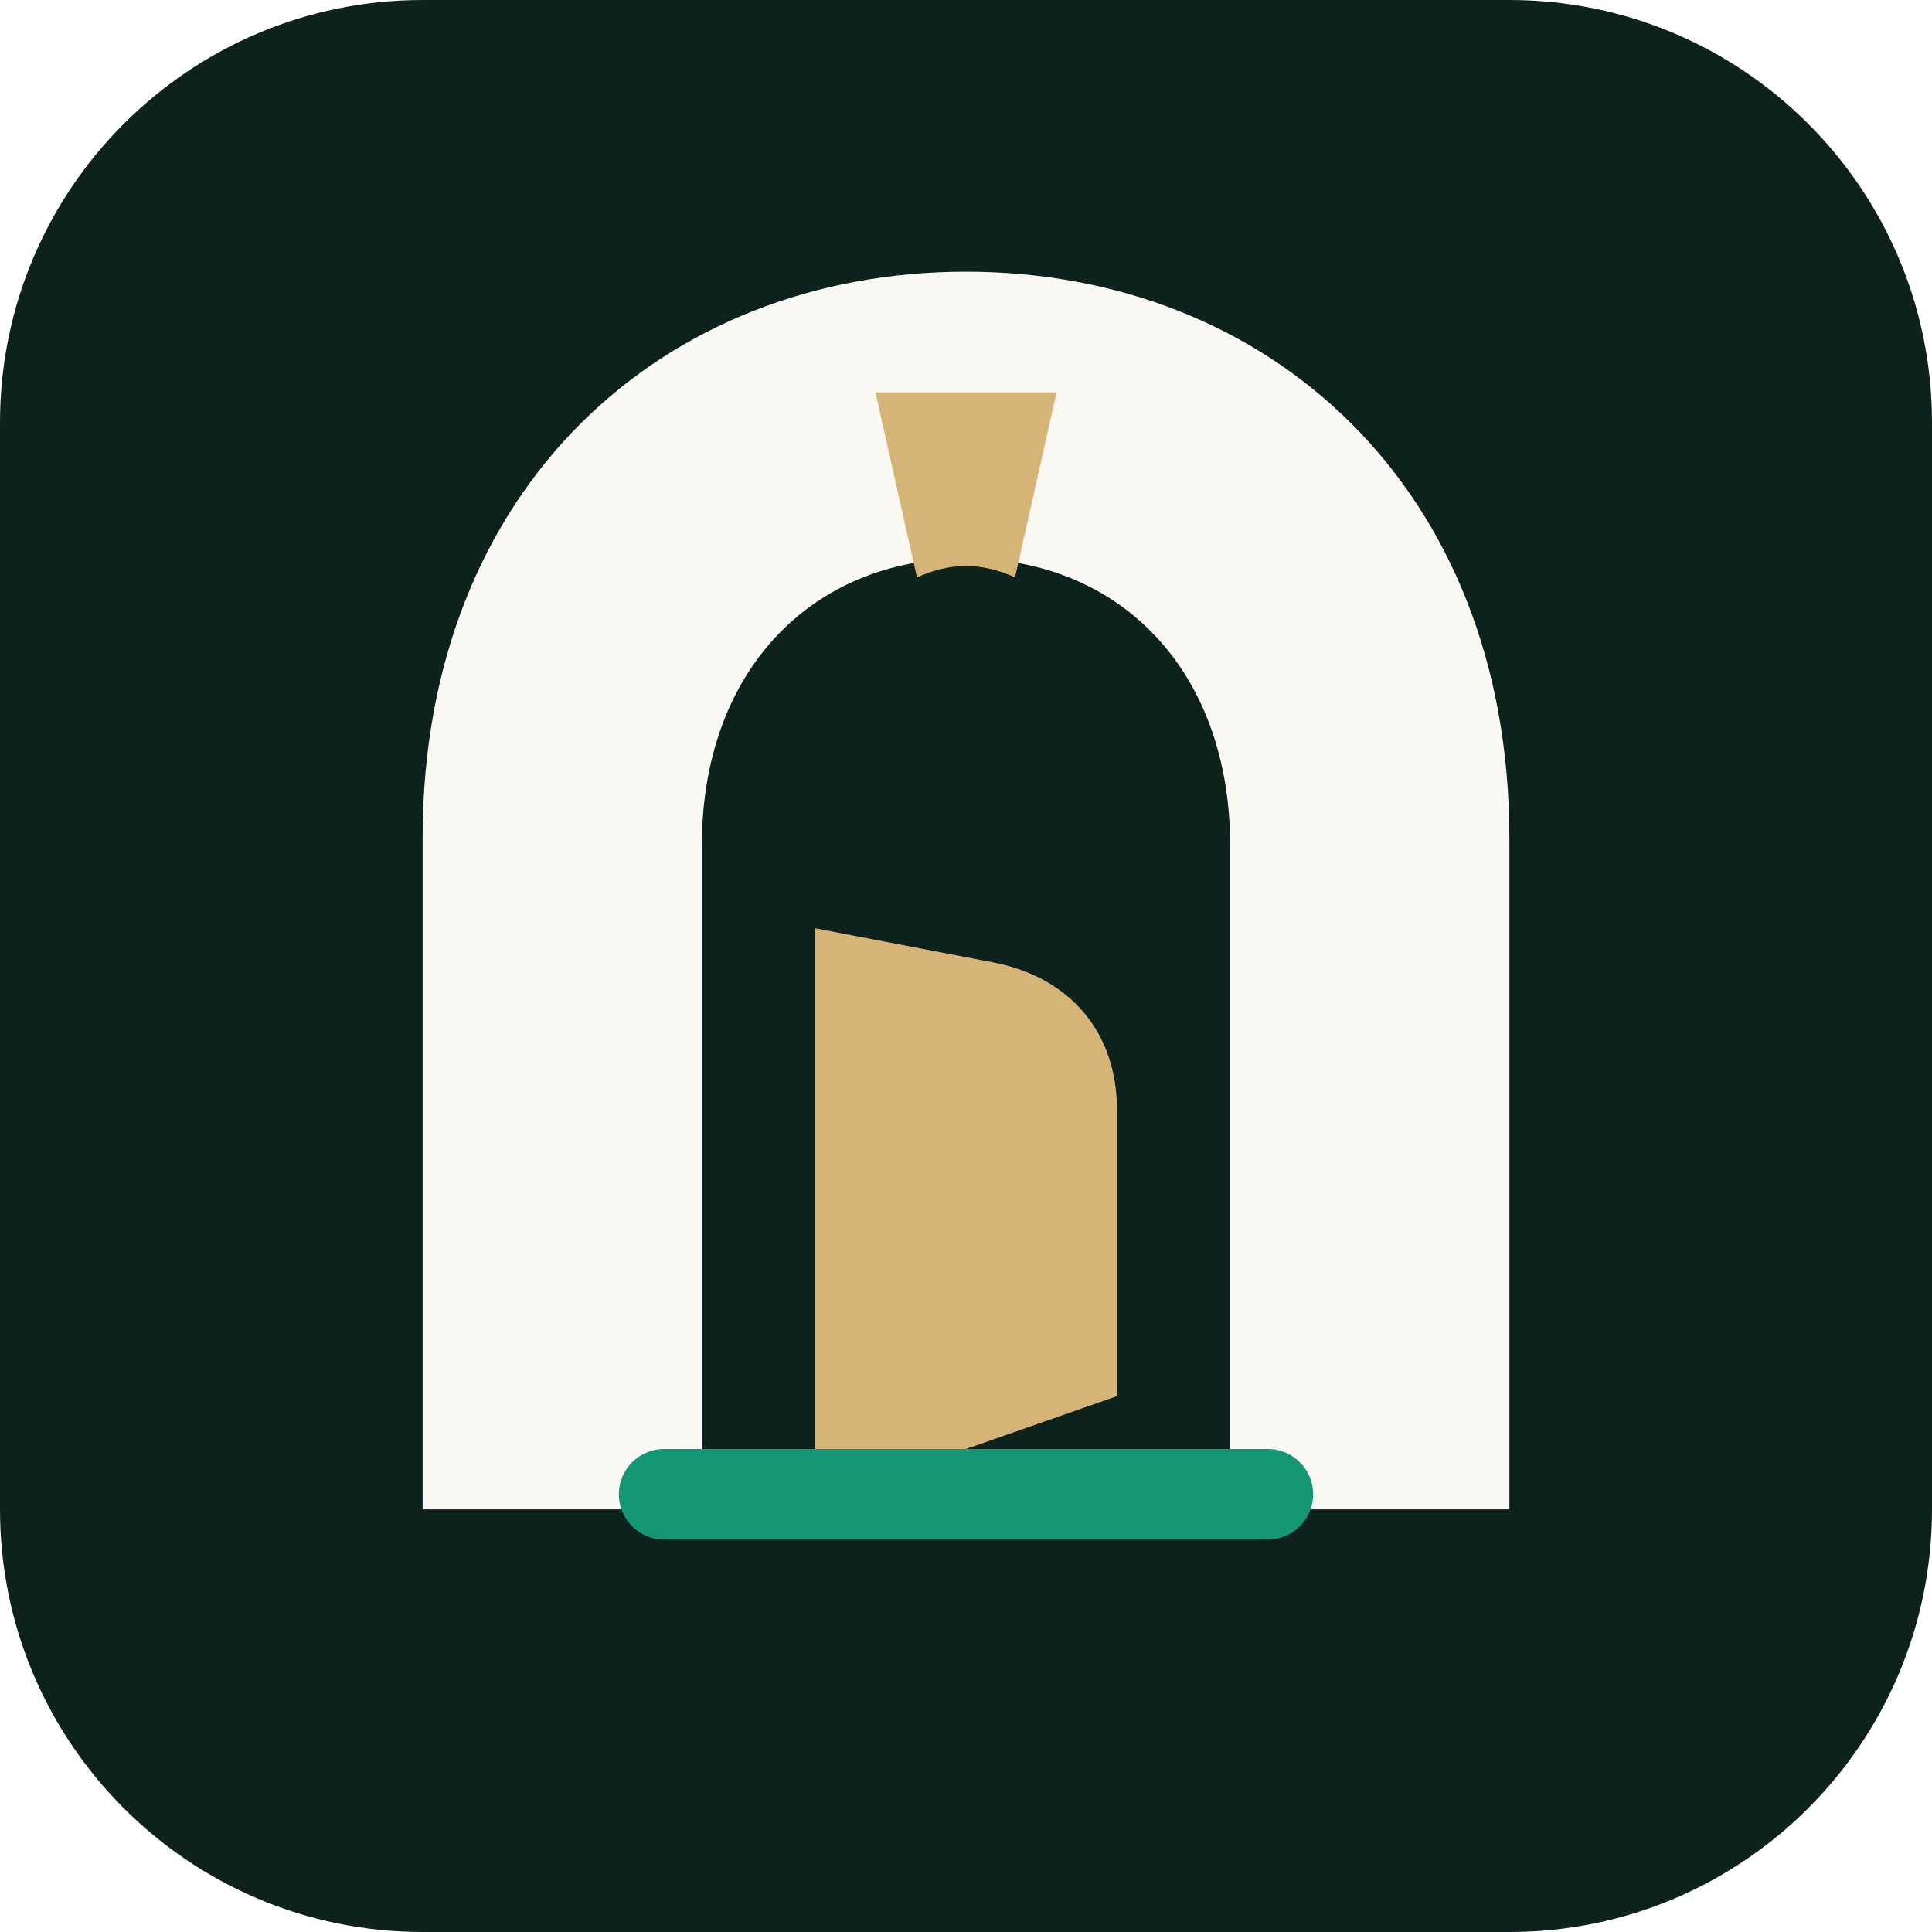
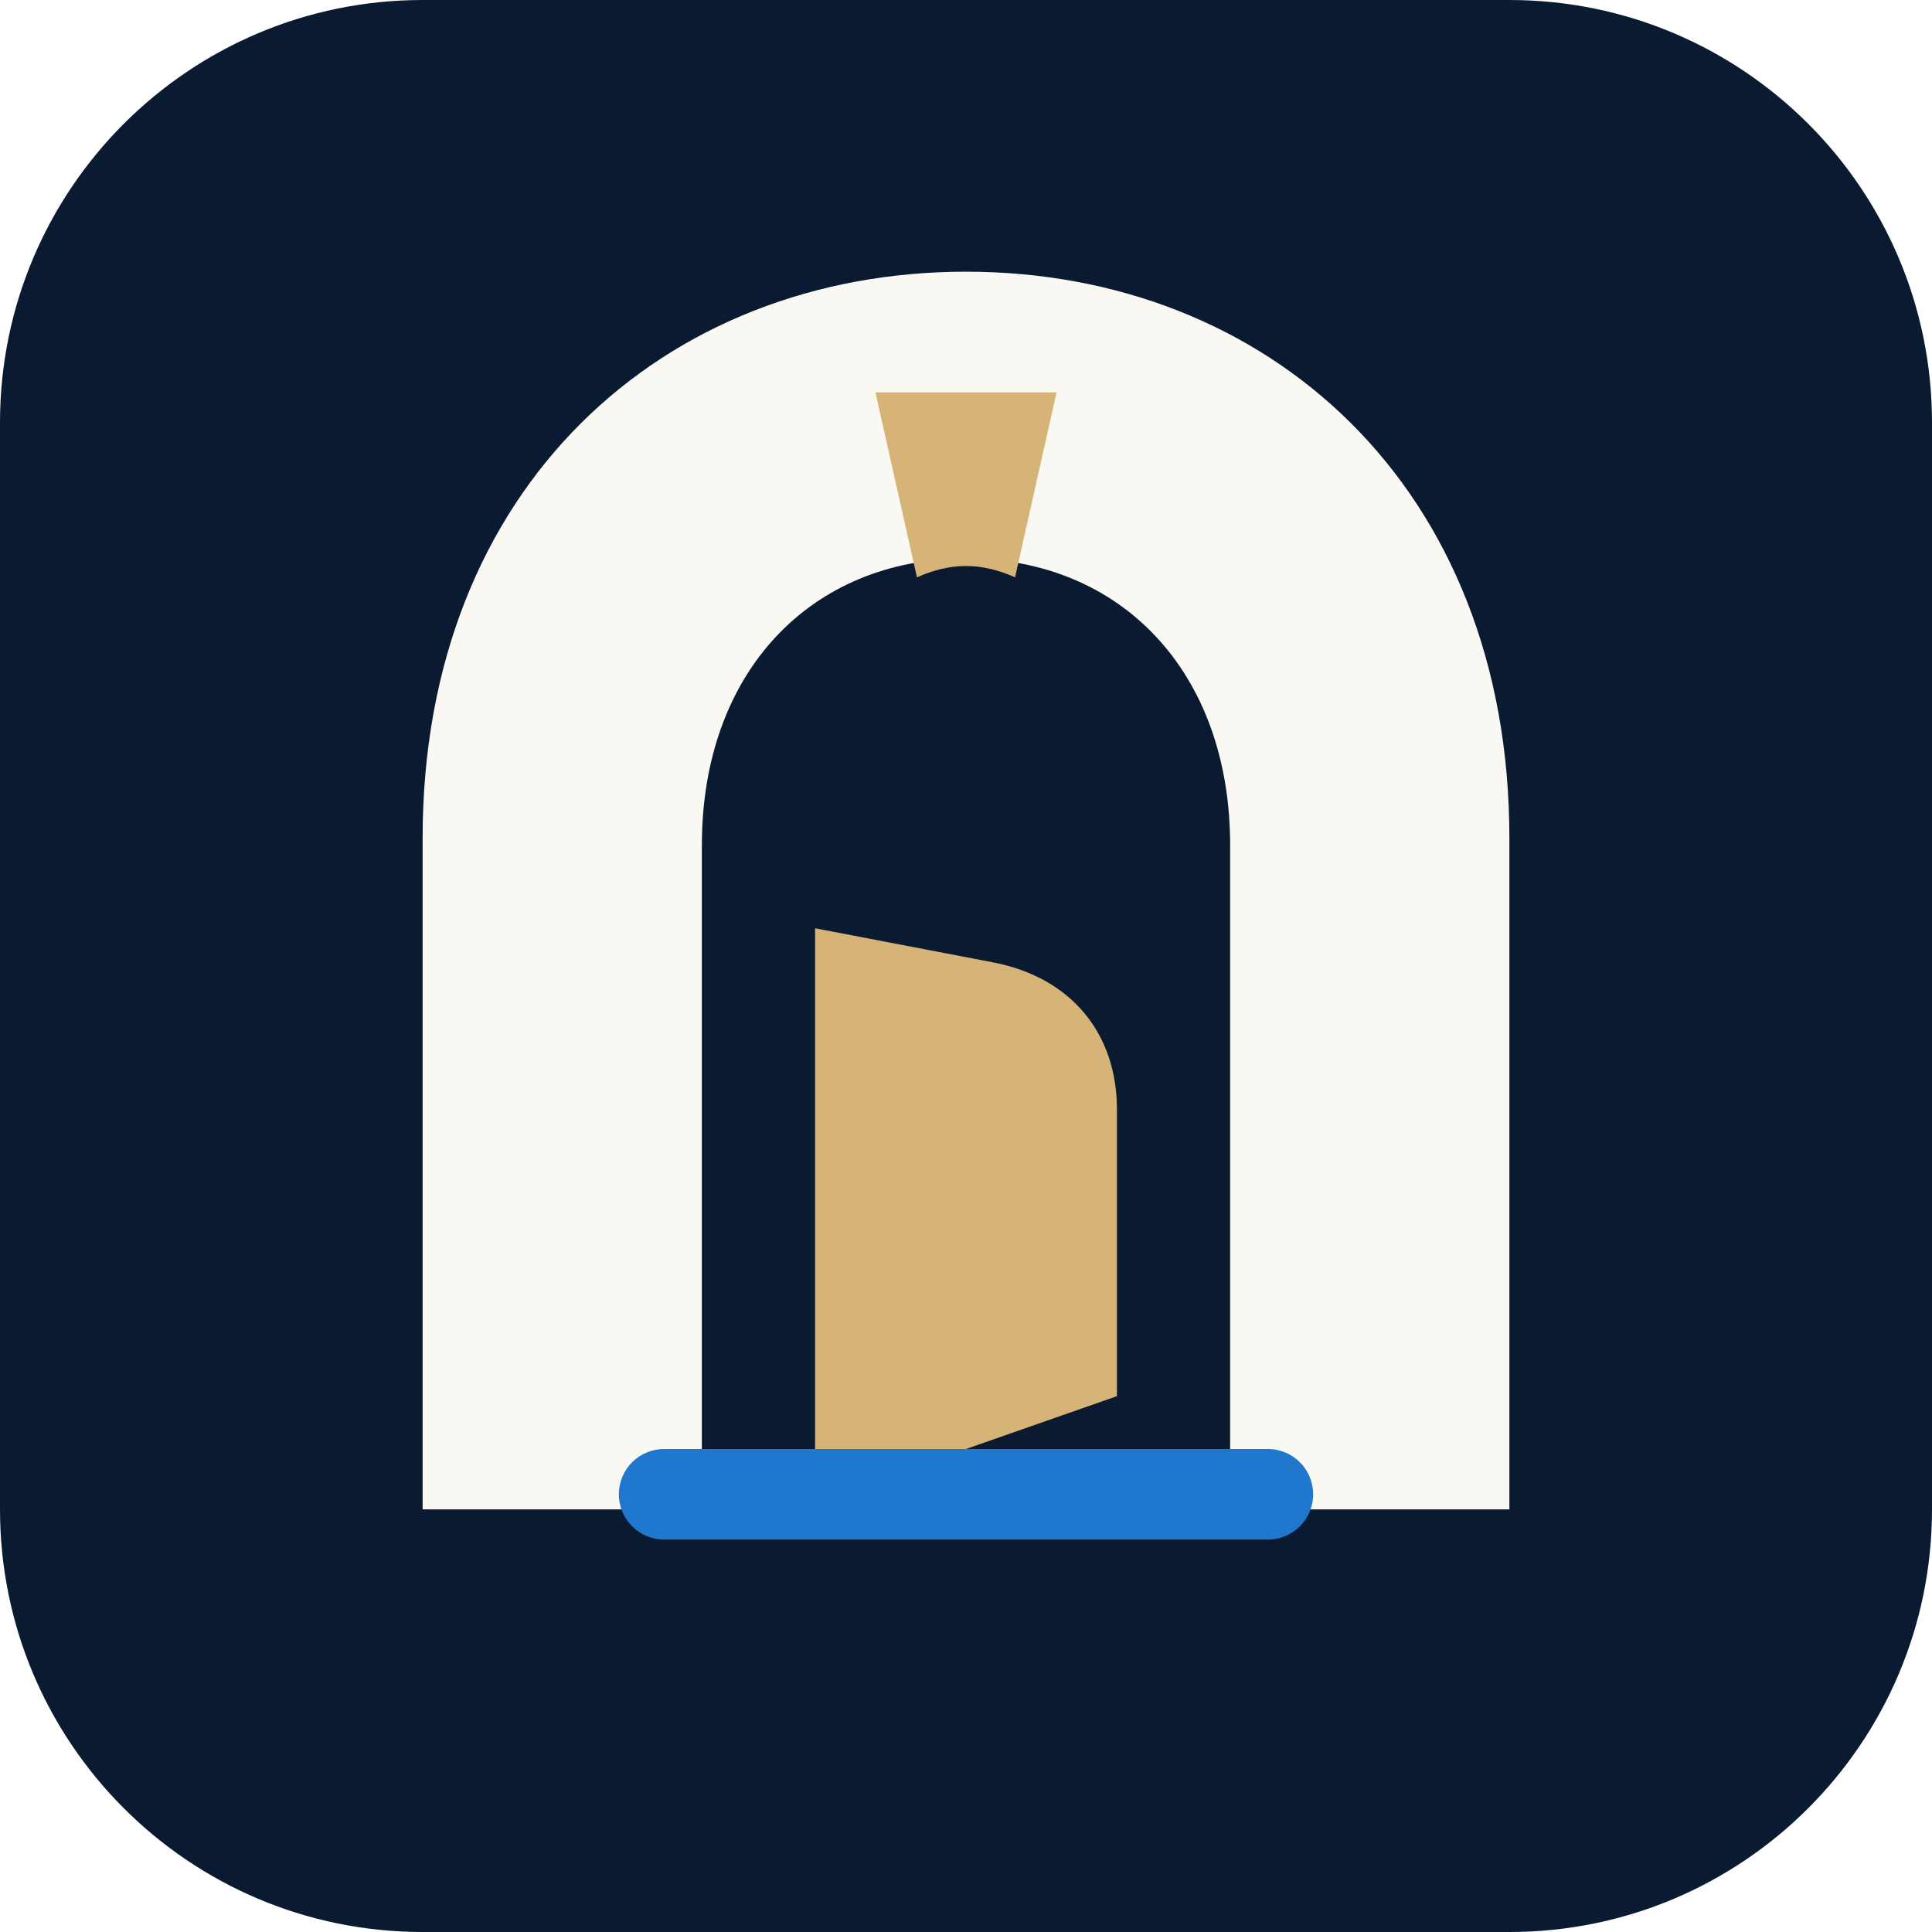
<svg xmlns="http://www.w3.org/2000/svg" viewBox="0 0 512 512">
-   <rect width="512" height="512" rx="112" fill="#0D211D" />
+   <rect width="512" height="512" rx="112" fill="#0A1A30" />
  <path fill="#FAF8F3" d="M112 400V222C112 129 176 72 256 72s144 57 144 150v178h-74V224c0-46-29-76-70-76s-70 30-70 76v176h-74Z" />
  <path fill="#D6B477" d="m232 104 48 0-11 49c-9-4-17-4-26 0l-11-49Z" />
  <path fill="#D6B477" d="m216 246 47 9c21 4 33 19 33 39v76l-80 28V246Z" />
-   <rect x="164" y="384" width="184" height="24" rx="12" fill="#159775" />
+   <rect x="164" y="384" width="184" height="24" rx="12" fill="#2078CE" />
</svg>
